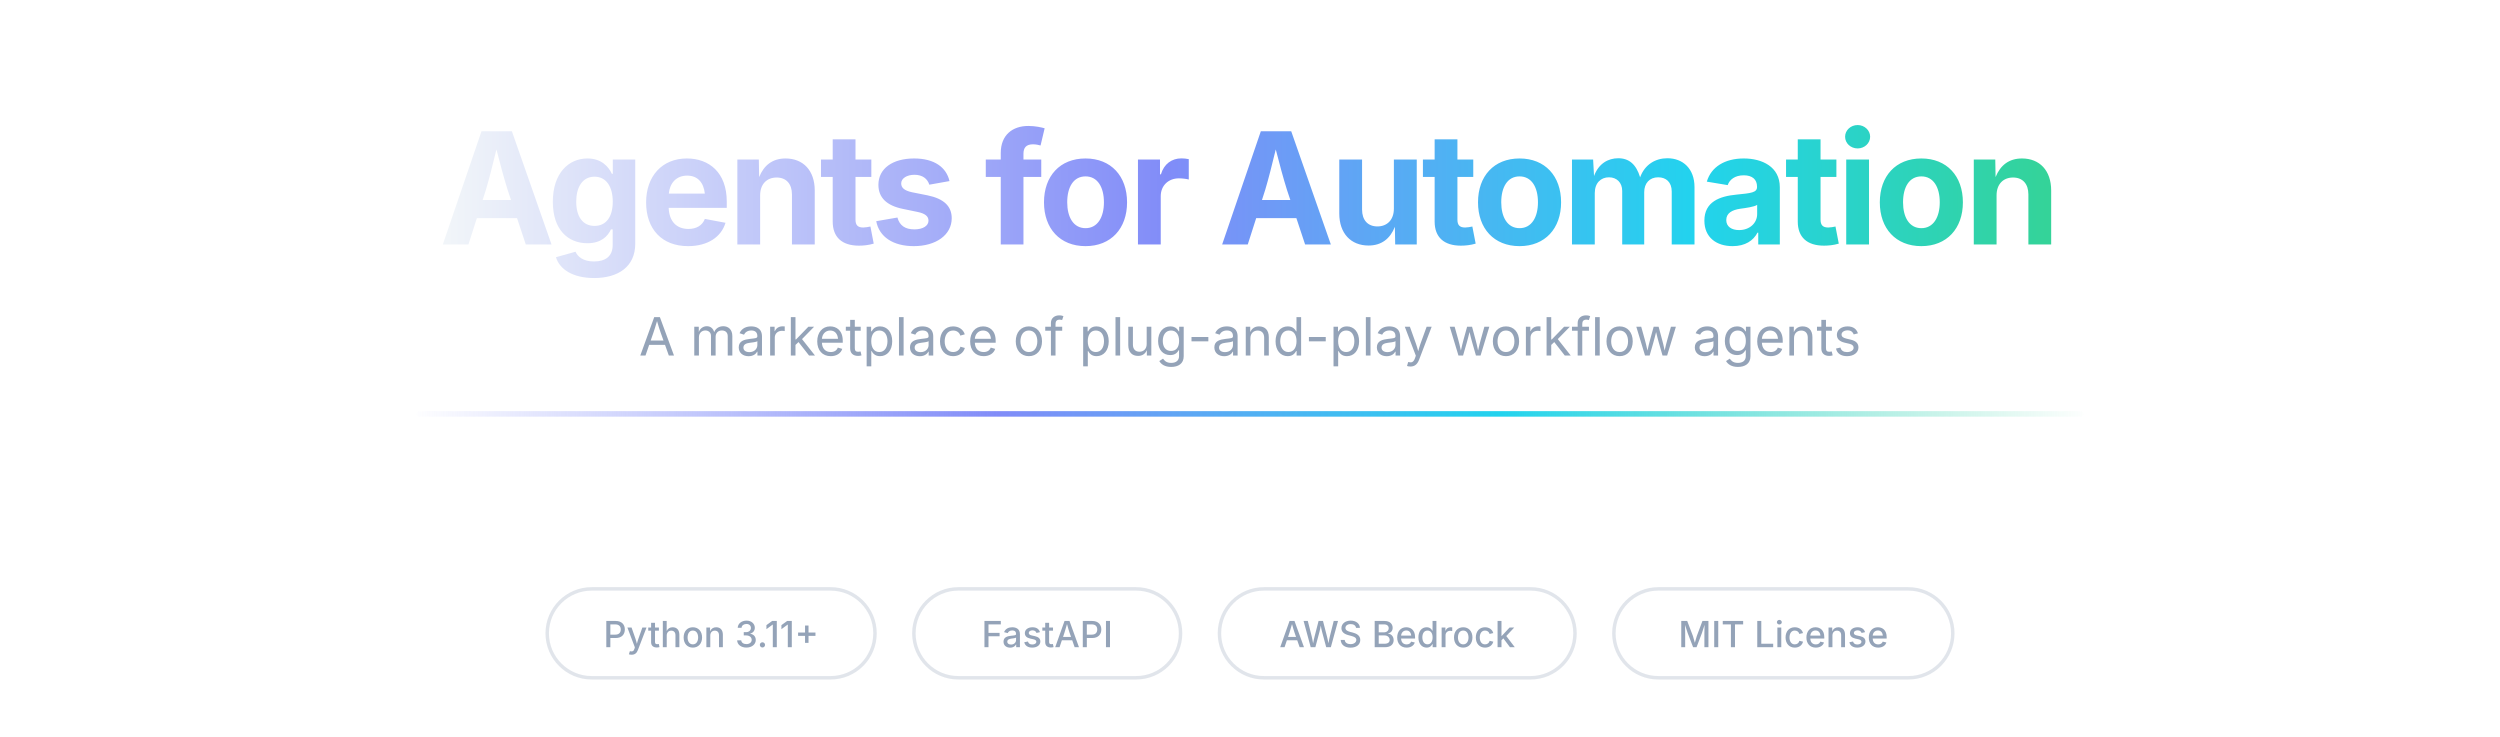
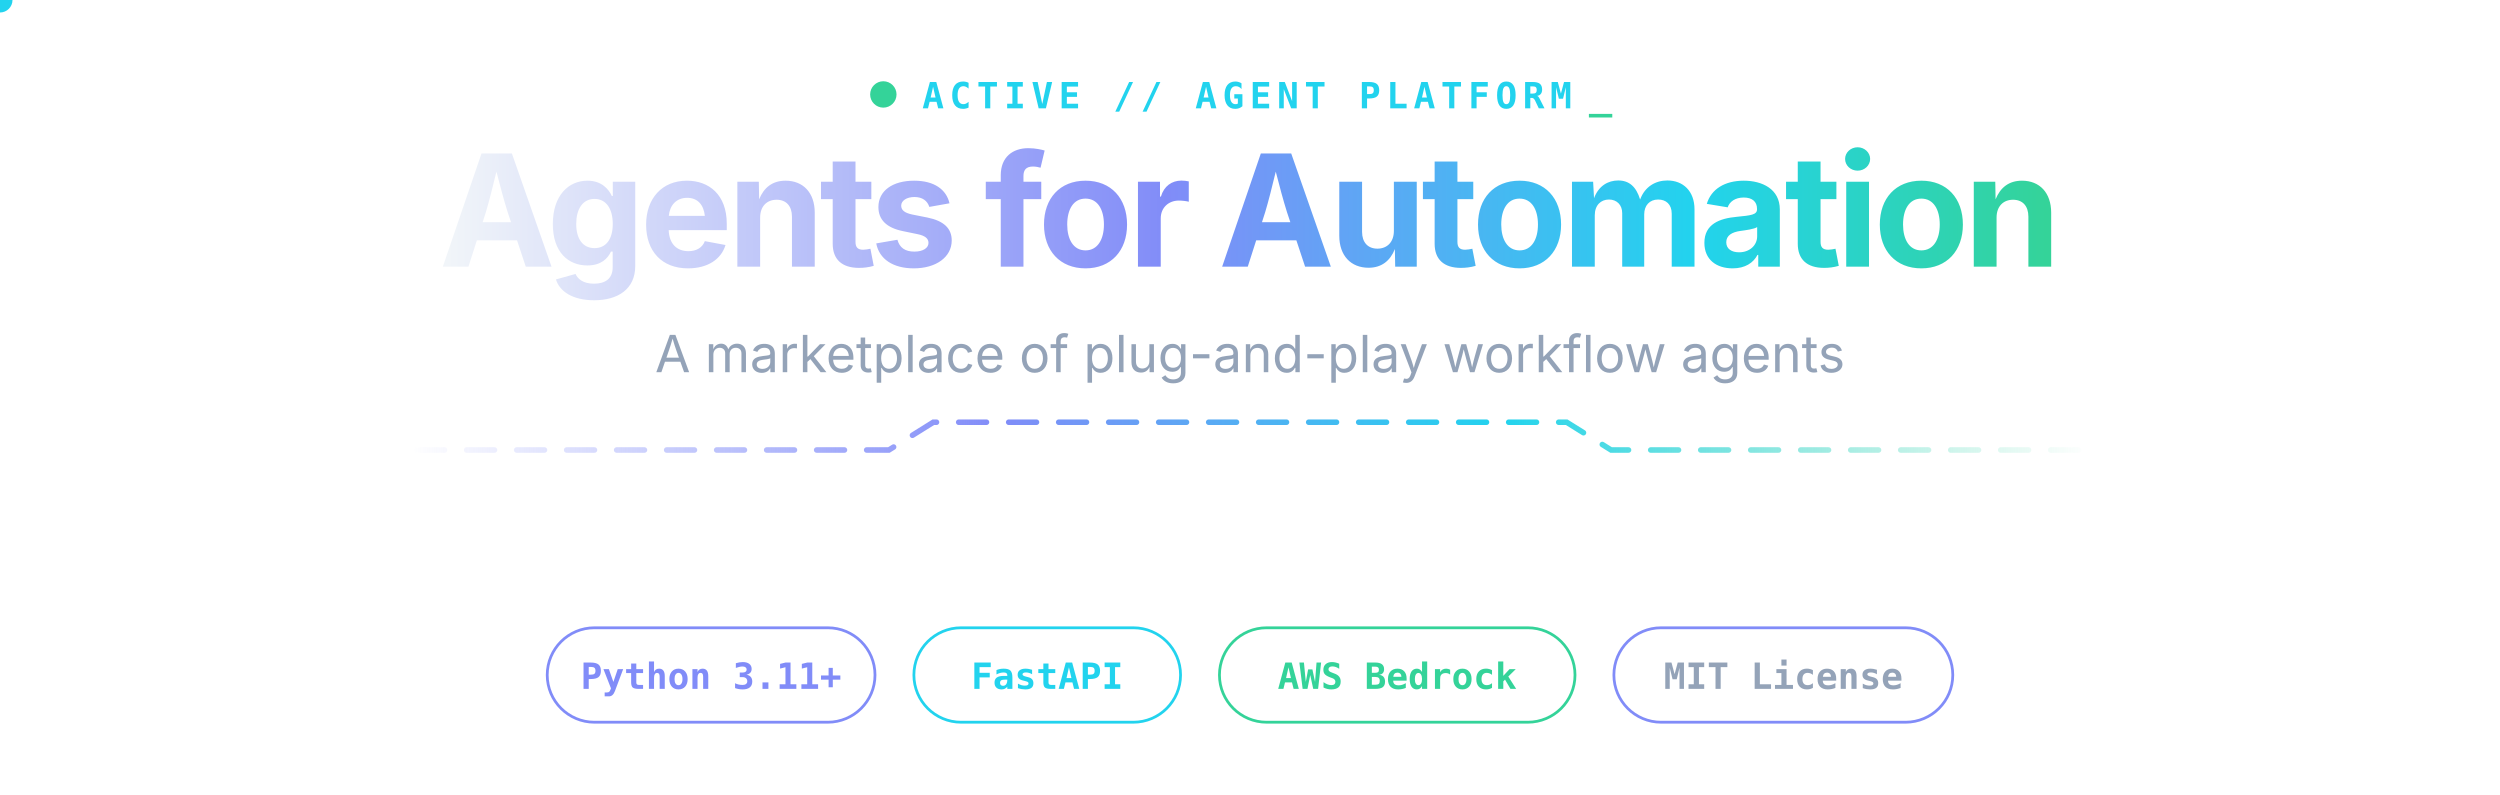
- <svg xmlns="http://www.w3.org/2000/svg" viewBox="0 0 900 265" width="900" height="265" role="img" aria-label="Agents for Automation">
+ <svg xmlns="http://www.w3.org/2000/svg" viewBox="0 0 900 286" width="900" height="286" role="img" aria-label="Agents for Automation">
  <defs>
    <linearGradient id="afa-hero-ttl" x1="0" x2="1">
      <stop class="g1" offset="0" />
      <stop class="g2" offset="0.45" />
      <stop class="g3" offset="0.78" />
      <stop class="g4" offset="1" />
    </linearGradient>
    <linearGradient id="afa-hero-rule" x1="0" x2="1">
      <stop class="g2" offset="0" stop-opacity="0" />
      <stop class="g2" offset="0.35" />
      <stop class="g3" offset="0.65" />
      <stop class="g4" offset="1" stop-opacity="0" />
    </linearGradient>
  </defs>
  <style>
  text { font-family: -apple-system, BlinkMacSystemFont, 'SF Pro Display', 'Inter', 'Segoe UI', Helvetica, Arial, sans-serif; }
  .m { font-family: 'SF Mono', ui-monospace, Menlo, Consolas, monospace; }
  .fg { fill: #F1F5F9; }
  .mut { fill: #94A3B8; }
  .bd { fill: none; stroke: #94A3B8; stroke-opacity: 0.28; stroke-width: 1.25; }
-   .ln { stroke: #94A3B8; stroke-opacity: 0.22; }
  .indigo { fill: #818CF8; }
  .indigo-s { stroke: #818CF8; }
  .cyan { fill: #22D3EE; }
  .cyan-s { stroke: #22D3EE; }
  .emerald { fill: #34D399; }
  .emerald-s { stroke: #34D399; }
  .g1 { stop-color: #F1F5F9; }
  .g2 { stop-color: #818CF8; }
  .g3 { stop-color: #22D3EE; }
  .g4 { stop-color: #34D399; }
  @media (prefers-color-scheme: light) {
    .fg { fill: #0F172A; }
    .mut { fill: #475569; }
    .bd { stroke: #0F172A; stroke-opacity: 0.18; }
-     .ln { stroke: #0F172A; stroke-opacity: 0.18; }
    .indigo { fill: #4F46E5; }
    .indigo-s { stroke: #4F46E5; }
    .cyan { fill: #0891B2; }
    .cyan-s { stroke: #0891B2; }
    .emerald { fill: #059669; }
    .emerald-s { stroke: #059669; }
    .g1 { stop-color: #0F172A; }
    .g2 { stop-color: #6366F1; }
    .g3 { stop-color: #06B6D4; }
    .g4 { stop-color: #10B981; }
  }
-   
+ 
+   .dot-ping { animation: afa-ping 2.2s ease-out infinite; transform-origin: 318px 34px; }
+   @keyframes afa-ping {
+     0% { r: 4; opacity: 0.9; }
+     70% { r: 10; opacity: 0; }
+     100% { r: 10; opacity: 0; }
+   }
+   .cur { animation: afa-cur 1.1s steps(2, start) infinite; }
+   @keyframes afa-cur { to { opacity: 0; } }
+ 
  .tl { opacity: 0; animation: afa-tl 12s infinite both; }
  @keyframes afa-tl {
    0% { opacity: 0; transform: translateY(6px); }
    5% { opacity: 1; transform: translateY(0); }
    22% { opacity: 1; transform: translateY(0); }
    27% { opacity: 0; transform: translateY(-6px); }
    100% { opacity: 0; }
  }
-   .sw { animation: afa-sw 5s ease-in-out infinite; }
-   @keyframes afa-sw { 0%, 100% { opacity: 0.45; } 50% { opacity: 1; } }
-   
+ 
+   .trace { stroke-dasharray: 10 8; animation: afa-tr 2.4s linear infinite; }
+   @keyframes afa-tr { to { stroke-dashoffset: -36; } }
+ 
+   .pill { animation: afa-pill 4s ease-in-out infinite; }
+   @keyframes afa-pill {
+     0%, 100% { stroke-opacity: 0.3; stroke-width: 1.25; }
+     20% { stroke-opacity: 1; stroke-width: 2.1; }
+     45% { stroke-opacity: 0.3; stroke-width: 1.25; }
+   }
+ 
  @media (prefers-reduced-motion: reduce) {
    *, *::before, *::after { animation: none !important; transition: none !important; }
+     .tl-first { opacity: 1 !important; }
  }
</style>
-   <text x="450" y="88" text-anchor="middle" font-size="56" font-weight="700" letter-spacing="-1.8" fill="url(#afa-hero-ttl)">Agents for Automation</text>
-   <text x="450" y="128" text-anchor="middle" font-size="19" class="mut">A marketplace of plug-and-play workflow agents</text>
-   <rect x="150" y="148" width="600" height="2" rx="1" fill="url(#afa-hero-rule)" class="sw" />
-   <text class="tl indigo" style="animation-delay:0s" x="450" y="182" text-anchor="middle" font-size="19" font-weight="500">Triage tickets automatically</text>
-   <text class="tl cyan" style="animation-delay:3s" x="450" y="182" text-anchor="middle" font-size="19" font-weight="500">Open pull requests while you sleep</text>
-   <text class="tl emerald" style="animation-delay:6s" x="450" y="182" text-anchor="middle" font-size="19" font-weight="500">Install an agent in one command</text>
-   <text class="tl indigo" style="animation-delay:9s" x="450" y="182" text-anchor="middle" font-size="19" font-weight="500">Build once. Reuse everywhere.</text>
-   <rect x="197" y="212" width="118" height="32" rx="16" class="bd" />
-   <text x="256" y="233" text-anchor="middle" font-size="13" font-weight="500" class="mut">Python 3.11+</text>
-   <rect x="329" y="212" width="96" height="32" rx="16" class="bd" />
-   <text x="377" y="233" text-anchor="middle" font-size="13" font-weight="500" class="mut">FastAPI</text>
-   <rect x="439" y="212" width="128" height="32" rx="16" class="bd" />
-   <text x="503" y="233" text-anchor="middle" font-size="13" font-weight="500" class="mut">AWS Bedrock</text>
-   <rect x="581" y="212" width="122" height="32" rx="16" class="bd" />
-   <text x="642" y="233" text-anchor="middle" font-size="13" font-weight="500" class="mut">MIT License</text>
+   <circle cx="318" cy="34" r="4" class="emerald" />
+   <circle cx="318" cy="34" r="4" fill="none" class="emerald-s dot-ping" stroke-width="1.5" />
+   <text x="332" y="39" font-size="13" font-weight="600" letter-spacing="2" class="m cyan">ACTIVE // AGENT PLATFORM</text>
+   <text x="572" y="39" font-size="14" font-weight="700" class="m emerald cur">_</text>
+   <text x="450" y="96" text-anchor="middle" font-size="56" font-weight="700" letter-spacing="-1.8" fill="url(#afa-hero-ttl)">Agents for Automation</text>
+   <text x="450" y="134" text-anchor="middle" font-size="18.5" class="mut">A marketplace of plug-and-play workflow agents</text>
+   <path id="afa-hero-trace" d="M 150 162 L 320 162 L 336 152 L 564 152 L 580 162 L 750 162" fill="none" stroke="url(#afa-hero-rule)" class="trace" stroke-width="2" stroke-linecap="round" />
+   <circle r="4.5" class="cyan">
+     <animateMotion dur="3.6s" repeatCount="indefinite">
+       <mpath href="#afa-hero-trace" />
+     </animateMotion>
+   </circle>
+   <text class="tl tl-first indigo" style="animation-delay:0s" x="450" y="196" text-anchor="middle" font-size="18.5" font-weight="500">Triage tickets automatically</text>
+   <text class="tl cyan" style="animation-delay:3s" x="450" y="196" text-anchor="middle" font-size="18.5" font-weight="500">Open pull requests while you sleep</text>
+   <text class="tl emerald" style="animation-delay:6s" x="450" y="196" text-anchor="middle" font-size="18.5" font-weight="500">Install an agent in one command</text>
+   <text class="tl indigo" style="animation-delay:9s" x="450" y="196" text-anchor="middle" font-size="18.5" font-weight="500">Build once. Reuse everywhere.</text>
+   <rect x="197" y="226" width="118" height="34" rx="17" fill="none" class="indigo-s pill" style="animation-delay:0s" />
+   <text x="256" y="248" text-anchor="middle" font-size="13" font-weight="600" class="m indigo">Python 3.11+</text>
+   <rect x="329" y="226" width="96" height="34" rx="17" fill="none" class="cyan-s pill" style="animation-delay:1s" />
+   <text x="377" y="248" text-anchor="middle" font-size="13" font-weight="600" class="m cyan">FastAPI</text>
+   <rect x="439" y="226" width="128" height="34" rx="17" fill="none" class="emerald-s pill" style="animation-delay:2s" />
+   <text x="503" y="248" text-anchor="middle" font-size="13" font-weight="600" class="m emerald">AWS Bedrock</text>
+   <rect x="581" y="226" width="122" height="34" rx="17" fill="none" class="indigo-s pill" style="animation-delay:3s" />
+   <text x="642" y="248" text-anchor="middle" font-size="13" font-weight="600" class="m mut">MIT License</text>
</svg>
